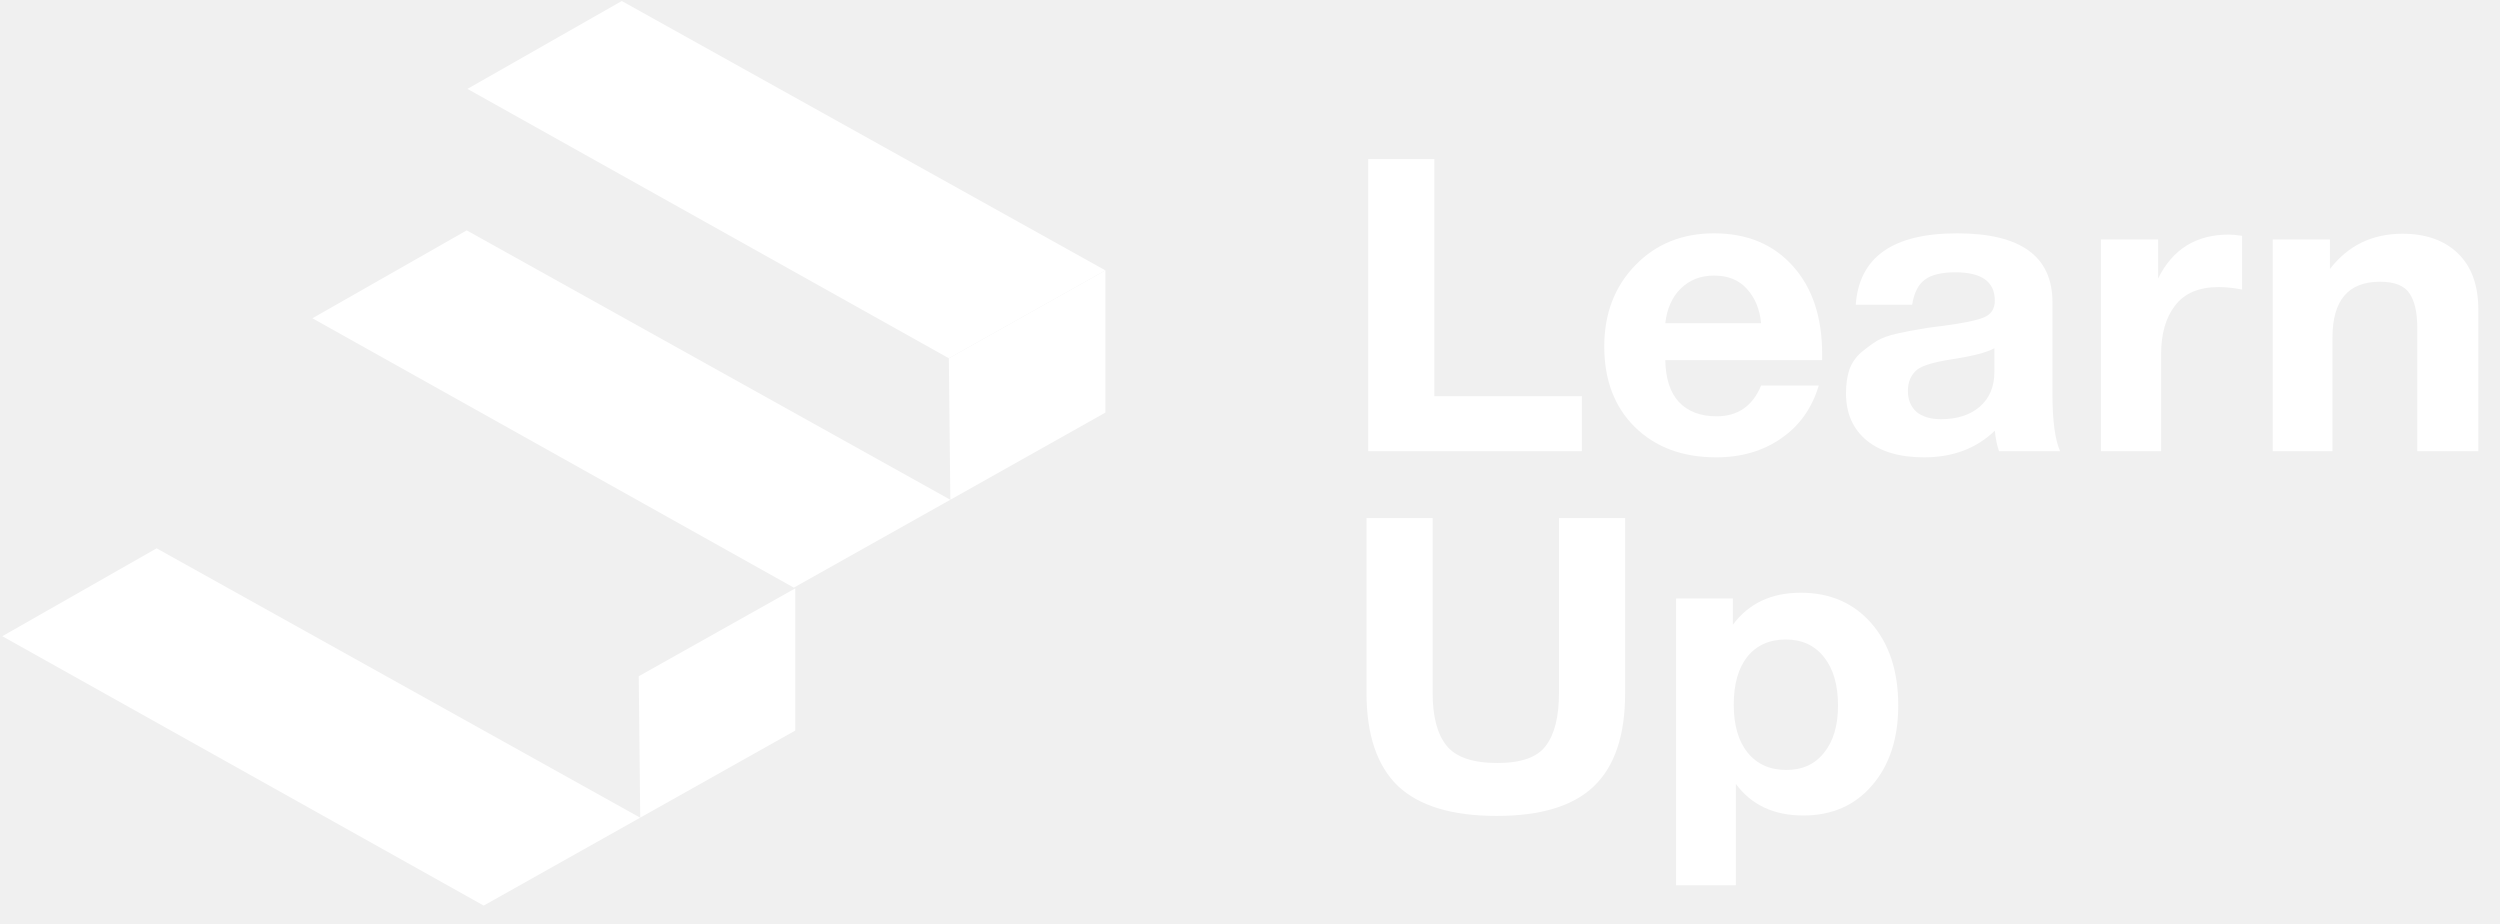
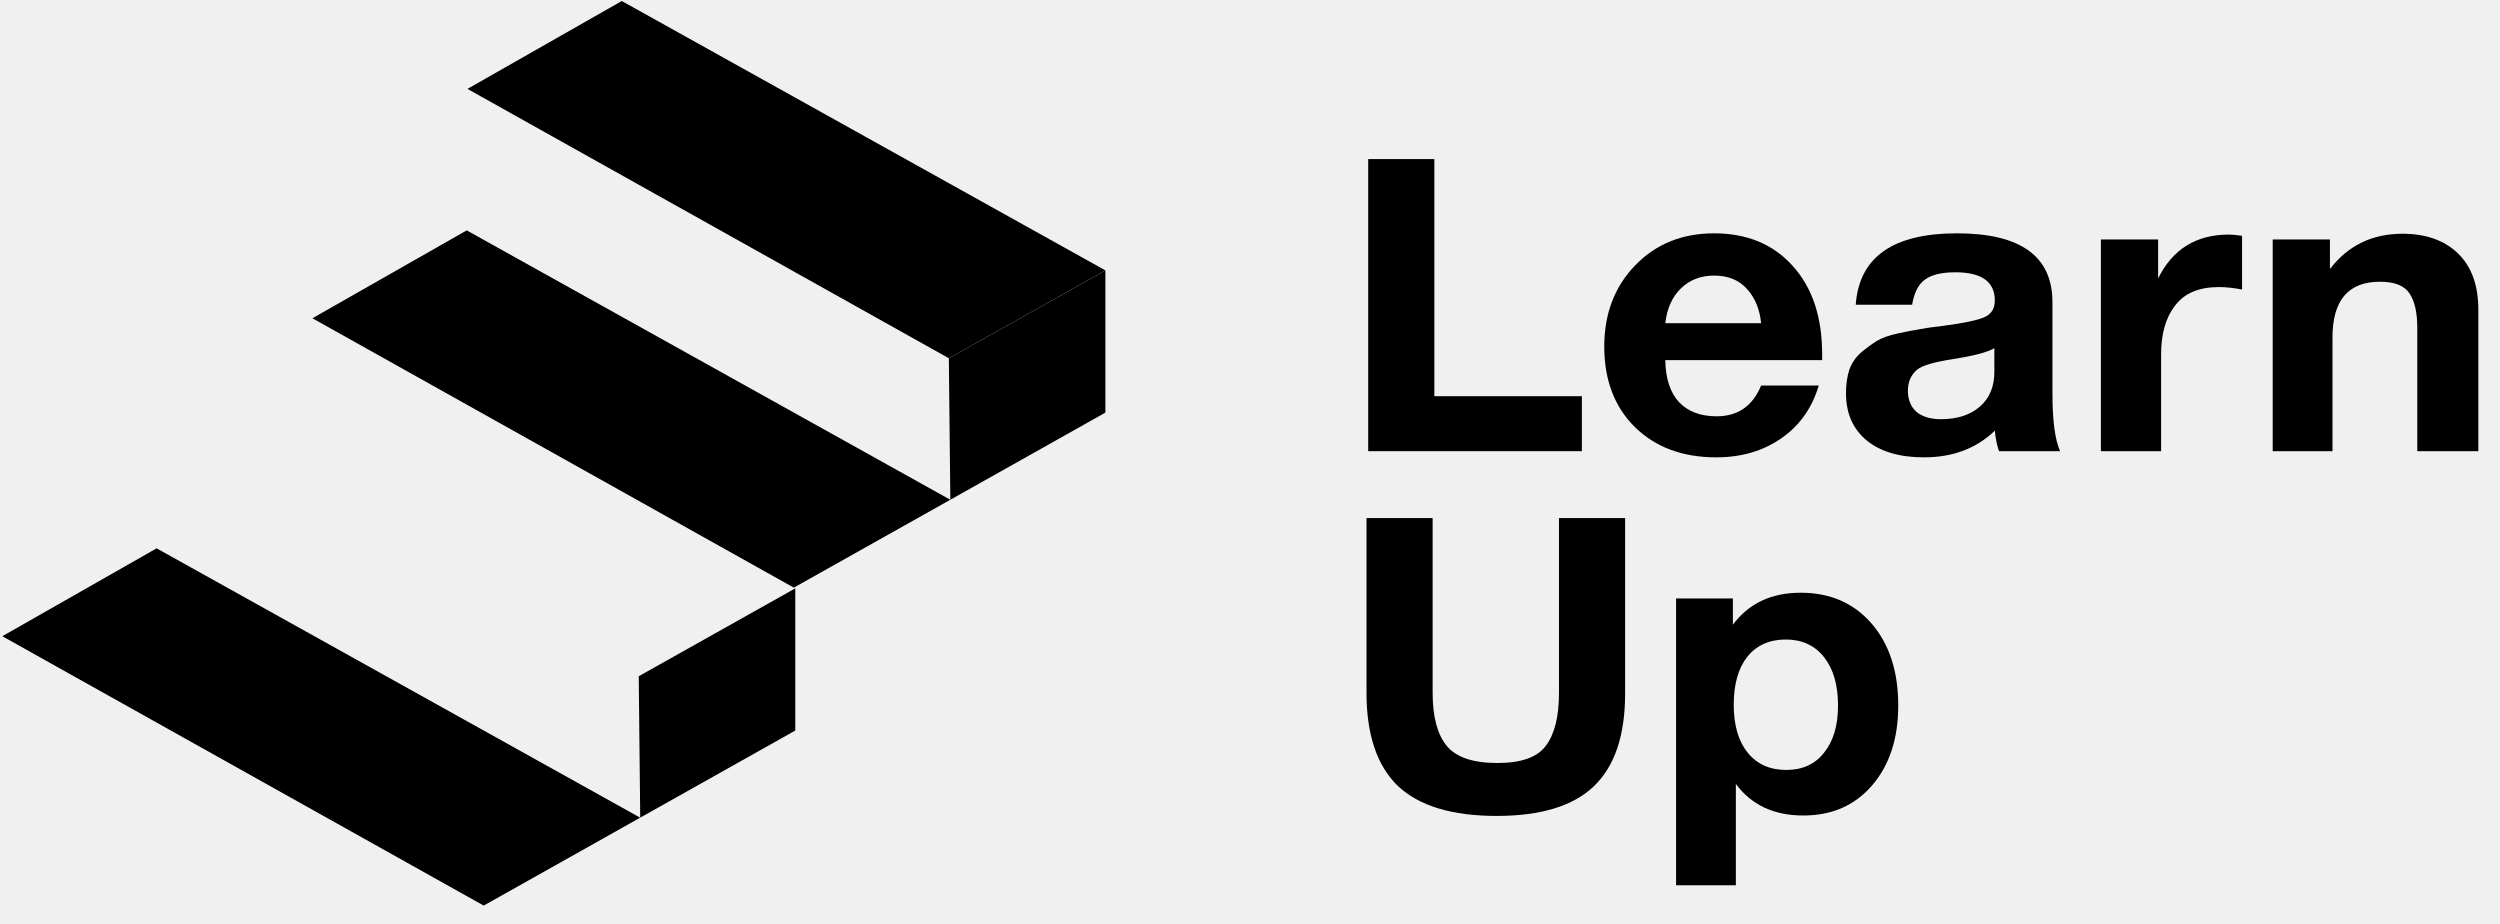
<svg xmlns="http://www.w3.org/2000/svg" width="111" height="41" viewBox="0 0 111 41" fill="none">
-   <path d="M70.235 17.591V20.032H60.748V7.063H63.685V17.591H70.235Z" fill="white" />
-   <path d="M80.753 17.118C80.452 18.126 79.894 18.909 79.078 19.468C78.275 20.026 77.315 20.306 76.198 20.306C74.705 20.306 73.5 19.857 72.584 18.958C71.68 18.059 71.229 16.869 71.229 15.387C71.229 13.93 71.687 12.728 72.603 11.781C73.519 10.834 74.686 10.36 76.104 10.36C77.572 10.36 78.739 10.846 79.605 11.817C80.471 12.777 80.904 14.082 80.904 15.734V15.989H73.939C73.952 16.802 74.153 17.422 74.541 17.847C74.943 18.272 75.501 18.484 76.217 18.484C77.158 18.484 77.817 18.029 78.193 17.118H80.753ZM78.193 14.349C78.131 13.73 77.924 13.226 77.572 12.837C77.221 12.437 76.732 12.236 76.104 12.236C75.515 12.236 75.025 12.424 74.636 12.801C74.247 13.177 74.014 13.693 73.939 14.349H78.193Z" fill="white" />
-   <path d="M91.468 20.033H88.757C88.669 19.79 88.607 19.486 88.57 19.122C87.754 19.911 86.706 20.306 85.426 20.306C84.347 20.306 83.499 20.057 82.885 19.559C82.269 19.049 81.962 18.351 81.962 17.464C81.962 17.063 82.012 16.711 82.113 16.408C82.226 16.104 82.401 15.849 82.64 15.643C82.891 15.436 83.123 15.266 83.337 15.133C83.563 14.999 83.869 14.89 84.259 14.805C84.648 14.72 84.961 14.659 85.2 14.623C85.438 14.574 85.771 14.525 86.198 14.477C87.139 14.355 87.766 14.228 88.08 14.094C88.406 13.961 88.57 13.712 88.57 13.347C88.57 12.509 87.986 12.09 86.819 12.09C86.204 12.09 85.752 12.2 85.464 12.418C85.175 12.625 84.987 12.995 84.899 13.53H82.395C82.546 11.416 84.045 10.36 86.894 10.36C89.718 10.36 91.129 11.38 91.129 13.42V17.482C91.129 18.672 91.242 19.523 91.468 20.033ZM88.55 15.46C88.237 15.643 87.609 15.806 86.668 15.952C85.878 16.074 85.363 16.226 85.125 16.408C84.848 16.638 84.711 16.954 84.711 17.355C84.711 17.744 84.836 18.053 85.087 18.284C85.351 18.503 85.714 18.612 86.179 18.612C86.894 18.612 87.465 18.43 87.892 18.065C88.331 17.689 88.55 17.173 88.55 16.517V15.46Z" fill="white" />
-   <path d="M99.548 10.469V12.855C99.171 12.783 98.826 12.746 98.513 12.746C97.634 12.746 96.988 13.019 96.574 13.566C96.16 14.1 95.953 14.823 95.953 15.734V20.033H93.28V10.633H95.821V12.364C96.461 11.064 97.508 10.415 98.965 10.415C99.09 10.415 99.284 10.433 99.548 10.469Z" fill="white" />
-   <path d="M110.038 20.032H107.327V14.549C107.327 13.882 107.214 13.377 106.988 13.037C106.762 12.685 106.323 12.509 105.67 12.509C104.264 12.509 103.562 13.335 103.562 14.987V20.032H100.908V10.633H103.449V11.944C104.252 10.9 105.325 10.378 106.668 10.378C107.709 10.378 108.532 10.669 109.134 11.252C109.736 11.835 110.038 12.667 110.038 13.748V20.032Z" fill="white" />
-   <path d="M72.155 23.002V30.798C72.155 32.656 71.691 34.029 70.762 34.915C69.847 35.789 68.409 36.227 66.452 36.227C64.469 36.227 63.007 35.783 62.066 34.897C61.137 33.998 60.673 32.62 60.673 30.762V23.002H63.609V30.762C63.609 31.818 63.816 32.602 64.231 33.112C64.645 33.622 65.398 33.877 66.489 33.877C67.543 33.877 68.259 33.622 68.635 33.112C69.024 32.602 69.219 31.818 69.219 30.762V23.002H72.155Z" fill="white" />
-   <path d="M76.94 26.572V27.738C77.643 26.791 78.647 26.317 79.952 26.317C81.257 26.317 82.305 26.773 83.096 27.683C83.886 28.594 84.282 29.808 84.282 31.326C84.282 32.796 83.893 33.98 83.114 34.879C82.349 35.765 81.333 36.208 80.065 36.208C78.76 36.208 77.763 35.741 77.072 34.806V39.305H74.418V26.572H76.94ZM79.293 28.394C78.566 28.394 77.994 28.649 77.58 29.159C77.179 29.669 76.978 30.379 76.978 31.29C76.978 32.201 77.185 32.911 77.599 33.421C78.013 33.931 78.584 34.186 79.312 34.186C80.027 34.186 80.586 33.931 80.987 33.421C81.401 32.911 81.608 32.213 81.608 31.326C81.608 30.416 81.401 29.699 80.987 29.177C80.573 28.655 80.008 28.394 79.293 28.394Z" fill="white" />
-   <path d="M27.607 0.045L20.755 3.947L42.129 15.907L49.079 12.005L27.607 0.045Z" fill="white" />
-   <path d="M13.87 14.131L20.722 10.229L42.194 22.189L35.245 26.091L13.87 14.131Z" fill="white" />
-   <path d="M0.102 28.248L6.954 24.346L28.426 36.306L28.36 30.025L35.31 26.123V32.436L21.476 40.208L0.102 28.248Z" fill="white" />
-   <path d="M42.129 15.908L49.079 12.006V18.319L42.195 22.189L42.129 15.908Z" fill="white" />
+   <path d="M70.235 17.591V20.032H60.748V7.063H63.685V17.591H70.235Z" fill="black" />
+   <path d="M80.753 17.118C80.452 18.126 79.894 18.909 79.078 19.468C78.275 20.026 77.315 20.306 76.198 20.306C74.705 20.306 73.5 19.857 72.584 18.958C71.68 18.059 71.229 16.869 71.229 15.387C71.229 13.93 71.687 12.728 72.603 11.781C73.519 10.834 74.686 10.36 76.104 10.36C77.572 10.36 78.739 10.846 79.605 11.817C80.471 12.777 80.904 14.082 80.904 15.734V15.989H73.939C73.952 16.802 74.153 17.422 74.541 17.847C74.943 18.272 75.501 18.484 76.217 18.484C77.158 18.484 77.817 18.029 78.193 17.118H80.753ZM78.193 14.349C78.131 13.73 77.924 13.226 77.572 12.837C77.221 12.437 76.732 12.236 76.104 12.236C75.515 12.236 75.025 12.424 74.636 12.801C74.247 13.177 74.014 13.693 73.939 14.349H78.193Z" fill="black" />
+   <path d="M91.468 20.033H88.757C88.669 19.79 88.607 19.486 88.57 19.122C87.754 19.911 86.706 20.306 85.426 20.306C84.347 20.306 83.499 20.057 82.885 19.559C82.269 19.049 81.962 18.351 81.962 17.464C81.962 17.063 82.012 16.711 82.113 16.408C82.226 16.104 82.401 15.849 82.64 15.643C82.891 15.436 83.123 15.266 83.337 15.133C83.563 14.999 83.869 14.89 84.259 14.805C84.648 14.72 84.961 14.659 85.2 14.623C85.438 14.574 85.771 14.525 86.198 14.477C87.139 14.355 87.766 14.228 88.08 14.094C88.406 13.961 88.57 13.712 88.57 13.347C88.57 12.509 87.986 12.09 86.819 12.09C86.204 12.09 85.752 12.2 85.464 12.418C85.175 12.625 84.987 12.995 84.899 13.53H82.395C82.546 11.416 84.045 10.36 86.894 10.36C89.718 10.36 91.129 11.38 91.129 13.42V17.482C91.129 18.672 91.242 19.523 91.468 20.033ZM88.55 15.46C88.237 15.643 87.609 15.806 86.668 15.952C85.878 16.074 85.363 16.226 85.125 16.408C84.848 16.638 84.711 16.954 84.711 17.355C84.711 17.744 84.836 18.053 85.087 18.284C85.351 18.503 85.714 18.612 86.179 18.612C86.894 18.612 87.465 18.43 87.892 18.065C88.331 17.689 88.55 17.173 88.55 16.517V15.46Z" fill="black" />
+   <path d="M99.548 10.469V12.855C99.171 12.783 98.826 12.746 98.513 12.746C97.634 12.746 96.988 13.019 96.574 13.566C96.16 14.1 95.953 14.823 95.953 15.734V20.033H93.28V10.633H95.821V12.364C96.461 11.064 97.508 10.415 98.965 10.415C99.09 10.415 99.284 10.433 99.548 10.469Z" fill="black" />
+   <path d="M110.038 20.032H107.327V14.549C107.327 13.882 107.214 13.377 106.988 13.037C106.762 12.685 106.323 12.509 105.67 12.509C104.264 12.509 103.562 13.335 103.562 14.987V20.032H100.908V10.633H103.449V11.944C104.252 10.9 105.325 10.378 106.668 10.378C107.709 10.378 108.532 10.669 109.134 11.252C109.736 11.835 110.038 12.667 110.038 13.748V20.032Z" fill="black" />
+   <path d="M72.155 23.002V30.798C72.155 32.656 71.691 34.029 70.762 34.915C69.847 35.789 68.409 36.227 66.452 36.227C64.469 36.227 63.007 35.783 62.066 34.897C61.137 33.998 60.673 32.62 60.673 30.762V23.002H63.609V30.762C63.609 31.818 63.816 32.602 64.231 33.112C64.645 33.622 65.398 33.877 66.489 33.877C67.543 33.877 68.259 33.622 68.635 33.112C69.024 32.602 69.219 31.818 69.219 30.762V23.002H72.155Z" fill="black" />
+   <path d="M76.94 26.572V27.738C77.643 26.791 78.647 26.317 79.952 26.317C81.257 26.317 82.305 26.773 83.096 27.683C83.886 28.594 84.282 29.808 84.282 31.326C84.282 32.796 83.893 33.98 83.114 34.879C82.349 35.765 81.333 36.208 80.065 36.208C78.76 36.208 77.763 35.741 77.072 34.806V39.305H74.418V26.572H76.94ZM79.293 28.394C78.566 28.394 77.994 28.649 77.58 29.159C77.179 29.669 76.978 30.379 76.978 31.29C76.978 32.201 77.185 32.911 77.599 33.421C78.013 33.931 78.584 34.186 79.312 34.186C80.027 34.186 80.586 33.931 80.987 33.421C81.401 32.911 81.608 32.213 81.608 31.326C81.608 30.416 81.401 29.699 80.987 29.177C80.573 28.655 80.008 28.394 79.293 28.394Z" fill="black" />
+   <path d="M27.607 0.045L20.755 3.947L42.129 15.907L49.079 12.005L27.607 0.045Z" fill="black" />
+   <path d="M13.87 14.131L20.722 10.229L42.194 22.189L35.245 26.091L13.87 14.131Z" fill="black" />
+   <path d="M0.102 28.248L6.954 24.346L28.426 36.306L28.36 30.025L35.31 26.123V32.436L21.476 40.208L0.102 28.248Z" fill="black" />
+   <path d="M42.129 15.908L49.079 12.006V18.319L42.195 22.189L42.129 15.908Z" fill="black" />
</svg>
